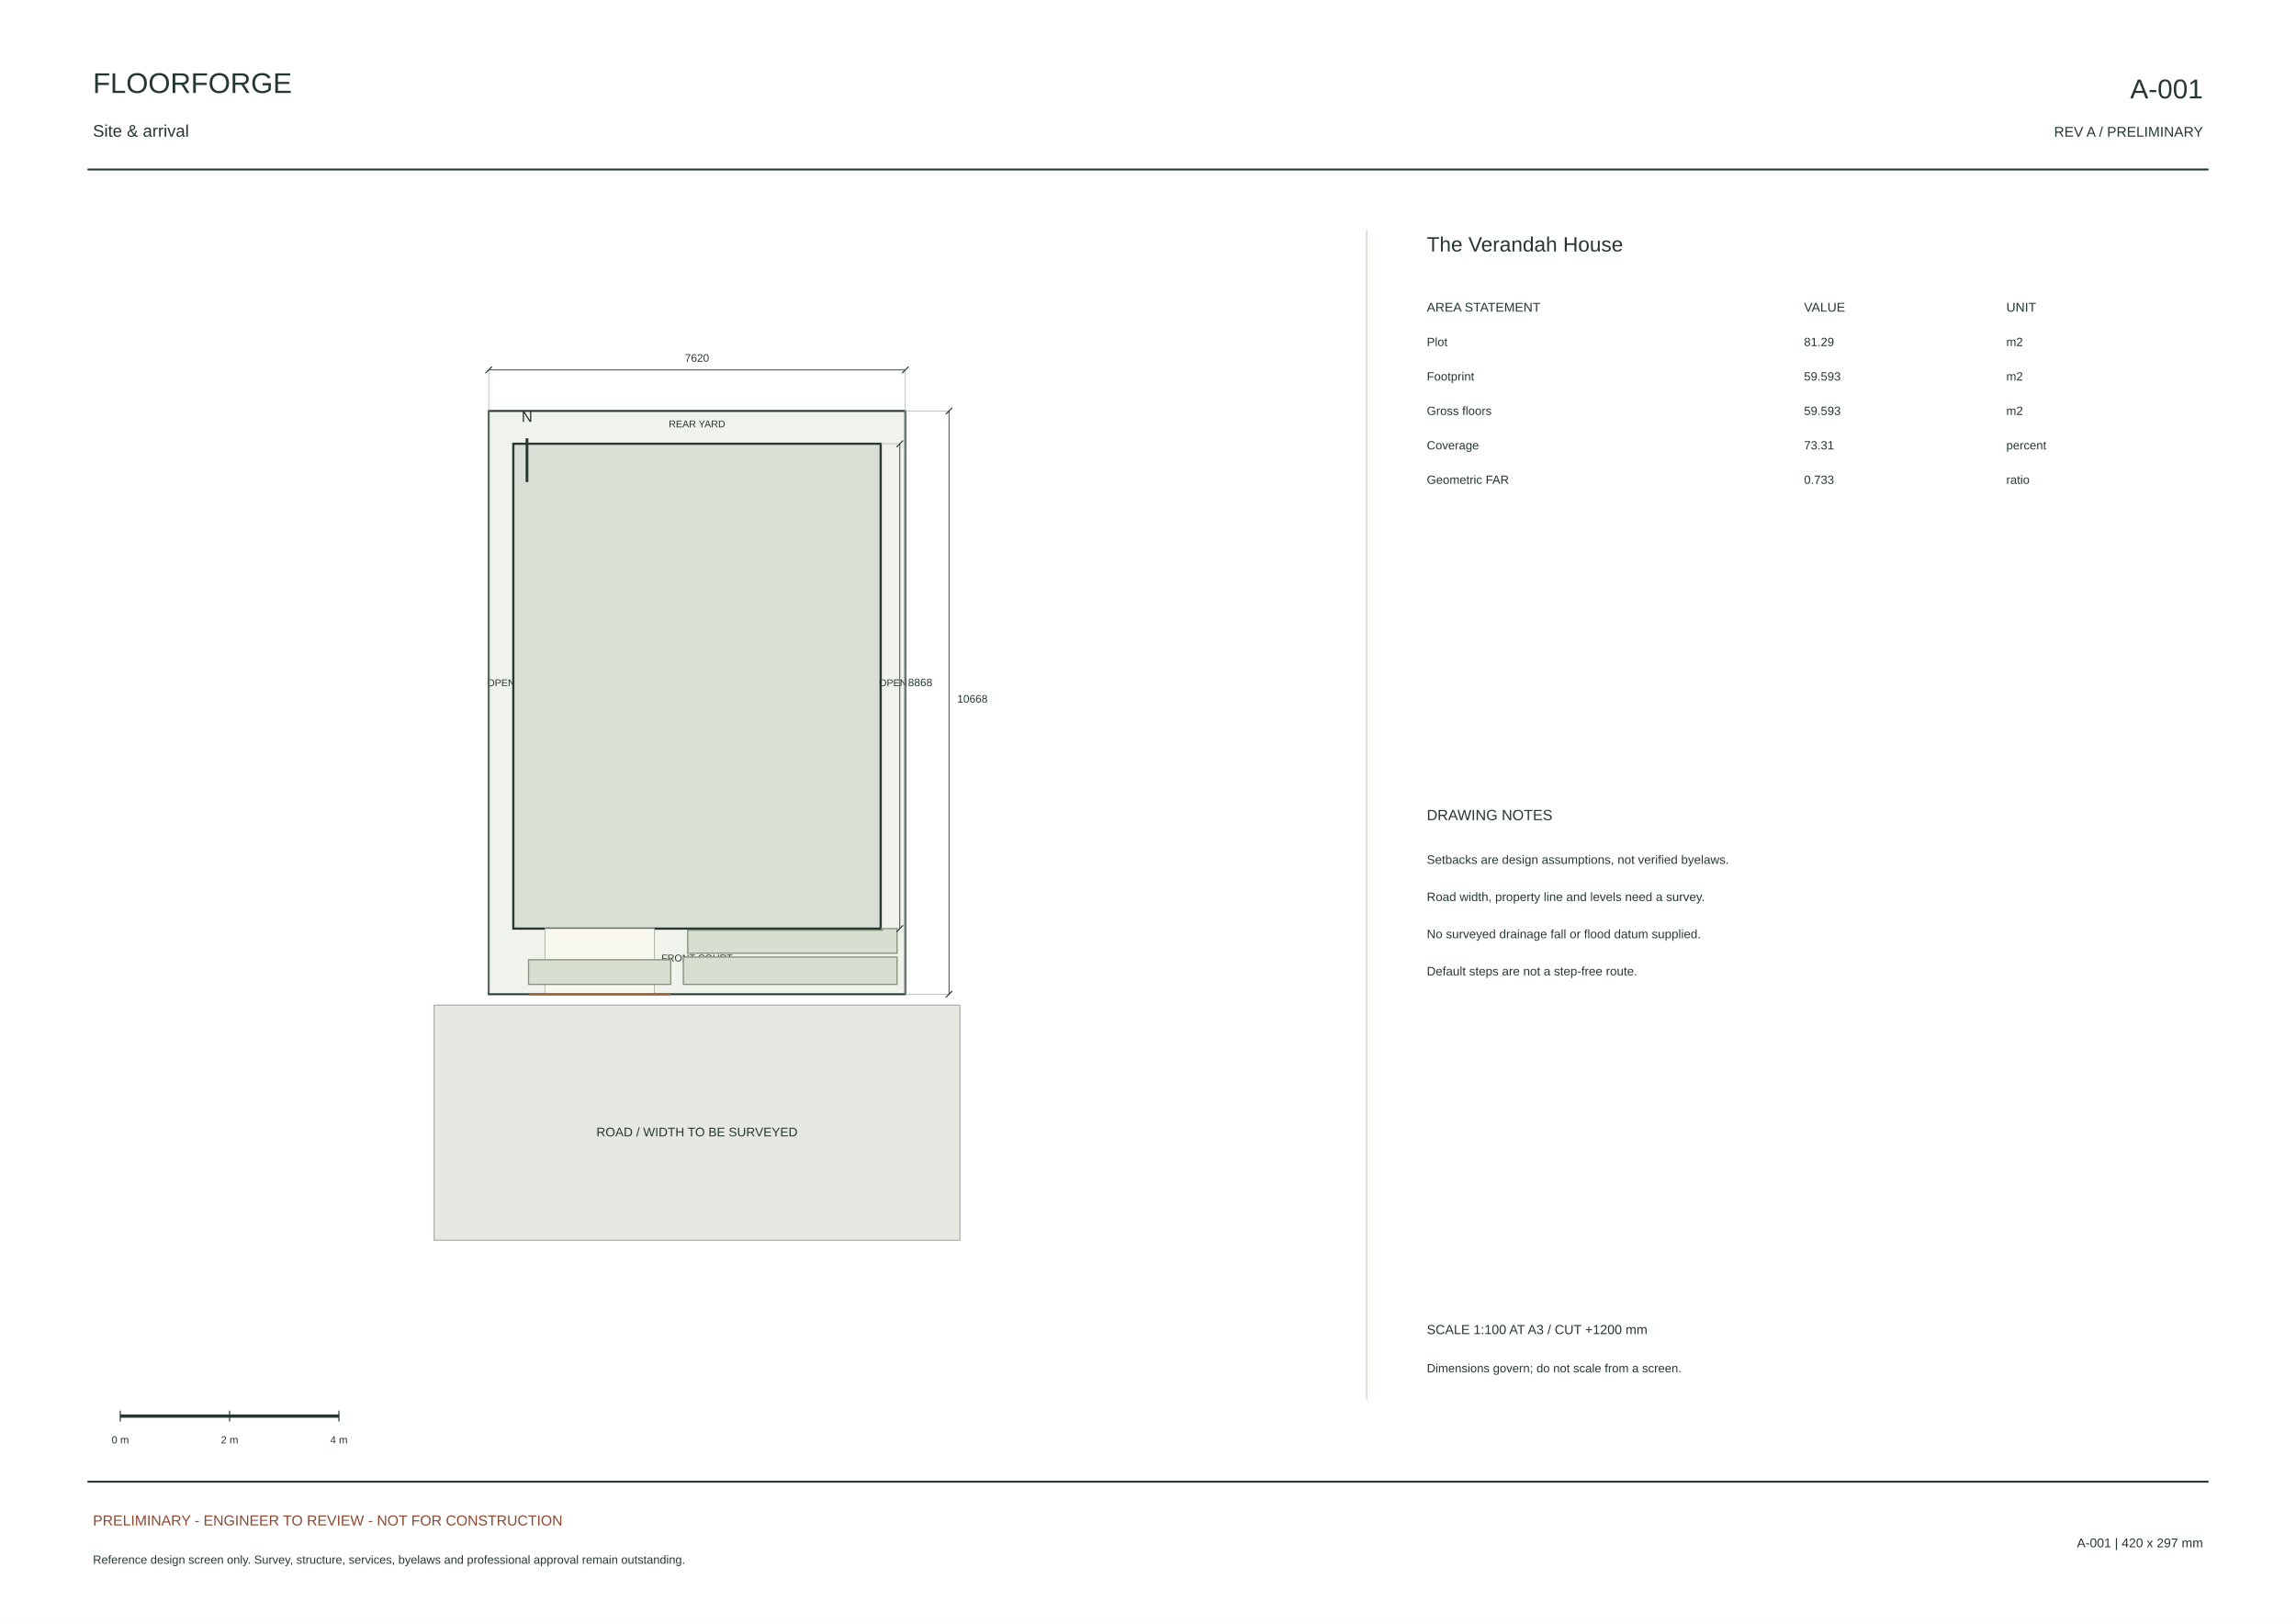
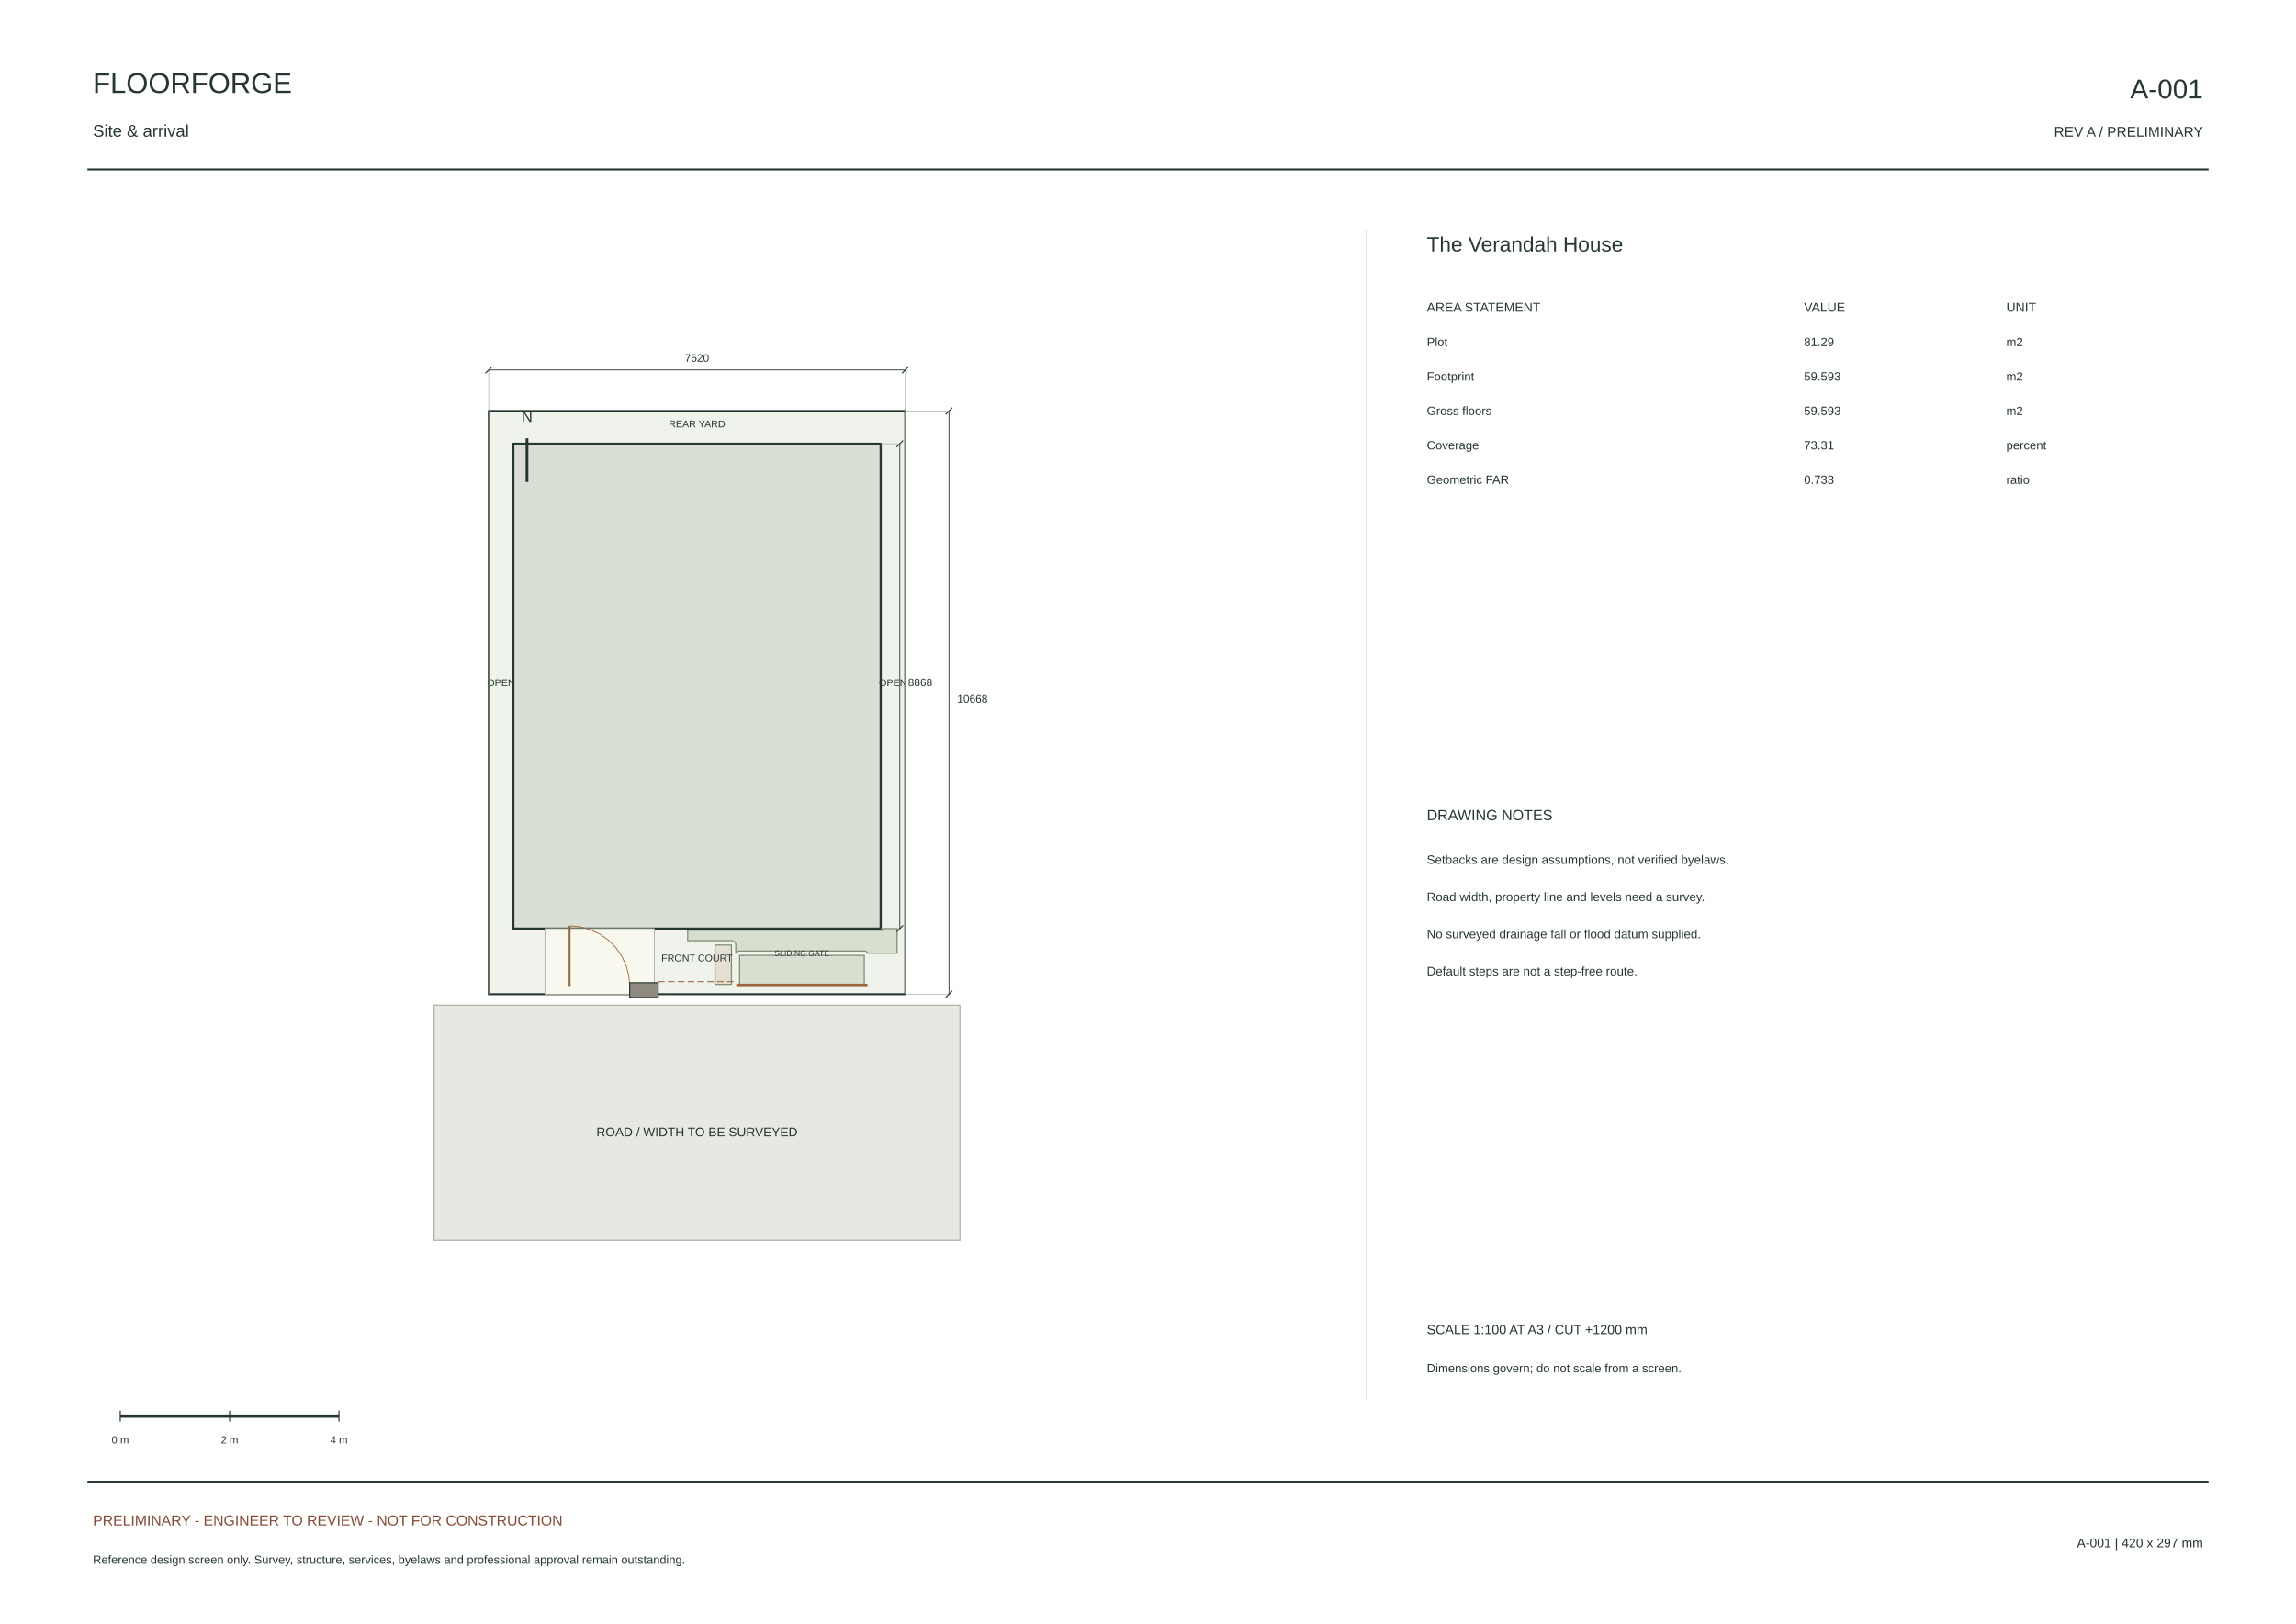
<svg xmlns="http://www.w3.org/2000/svg" width="420mm" height="297mm" viewBox="0 0 420 297">
  <rect width="420" height="297" fill="white" />
  <g font-family="Arial,Helvetica,sans-serif">
    <path d="M 16 31 H 404 M 16 271 H 404" stroke="#25372f" stroke-width=".35" />
    <text x="17" y="17" fill="#25372f" font-size="5.2" text-anchor="start">FLOORFORGE</text>
    <text x="17" y="25" fill="#25372f" font-size="3.1" text-anchor="start">Site &amp; arrival</text>
    <text x="403" y="18" fill="#25372f" font-size="5" text-anchor="end">A-001</text>
    <text x="403" y="25" fill="#25372f" font-size="2.6" text-anchor="end">REV A / PRELIMINARY</text>
    <polygon points="165.6,181.84 165.6,75.16 89.4,75.16 89.4,181.84 165.6,181.84" fill="#f0f3eb" stroke="#25372f" stroke-width="0.35" />
    <polygon points="161.1,169.84 161.1,81.16 93.9,81.16 93.9,169.84" fill="#dadfd6" stroke="#25372f" stroke-width="0.4" />
+     <polygon points="79.4,226.84 175.6,226.84 175.6,183.84 79.4,183.84" fill="#e8e8e2" stroke="#a8afa4" stroke-width="0.2" />
+     <text x="127.5" y="207.84" fill="#25372f" font-size="2.3" text-anchor="middle">ROAD / WIDTH TO BE SURVEYED</text>
+     <polygon points="99.69,181.84 119.69,181.84 119.69,169.84 99.69,169.84" fill="#f9f8ee" stroke="#a8afa4" stroke-width="0.15" />
+     <polygon points="133.8,172.84 133.8,180.04 130.8,180.04 130.8,172.84" fill="#e5e0d3" stroke="#819076" stroke-width="0.22" />
+     <polygon points="158.1,174.74 158.1,180.04 135.3,180.04 135.3,174.74" fill="#d8dfd1" stroke="#819076" stroke-width="0.22" />
+     <polygon points="158.77,174.3 158.72,174.23 158.67,174.17 158.61,174.12 158.54,174.07 158.48,174.03 158.41,174 158.33,173.97 158.26,173.96 158.18,173.94 158.1,173.94 135.3,173.94 135.22,173.94 135.14,173.96 135.07,173.97 134.99,174 134.92,174.03 134.86,174.07 134.79,174.12 134.73,174.17 134.68,174.23 134.63,174.3 134.61,174.34 134.6,174.34 134.6,172.84 134.6,172.76 134.58,172.68 134.57,172.61 134.54,172.53 134.51,172.46 134.47,172.4 134.42,172.33 134.37,172.27 134.31,172.22 134.24,172.17 134.18,172.13 134.11,172.1 134.03,172.07 133.96,172.06 133.88,172.04 133.8,172.04 125.8,172.04 125.8,170.14 161.4,170.14 161.4,169.84 164.1,169.84 164.1,174.34 158.79,174.34" fill="#d8dfd1" stroke="#819076" stroke-width="0.22" />
    <text x="127.5" y="175.84" fill="#25372f" font-size="1.8" text-anchor="middle">FRONT COURT</text>
    <text x="91.65" y="125.5" fill="#25372f" font-size="1.8" text-anchor="middle">OPEN</text>
    <text x="163.35" y="125.5" fill="#25372f" font-size="1.8" text-anchor="middle">OPEN</text>
    <text x="127.5" y="78.16" fill="#25372f" font-size="1.8" text-anchor="middle">REAR YARD</text>
-     <polygon points="79.4,226.84 175.6,226.84 175.6,183.84 79.4,183.84" fill="#e8e8e2" stroke="#a8afa4" stroke-width="0.2" />
-     <text x="127.5" y="207.84" fill="#25372f" font-size="2.3" text-anchor="middle">ROAD / WIDTH TO BE SURVEYED</text>
-     <polygon points="99.69,181.84 119.69,181.84 119.69,169.84 99.69,169.84" fill="#f9f8ee" stroke="#a8afa4" stroke-width="0.15" />
-     <polygon points="122.69,175.54 122.69,180.04 96.69,180.04 96.69,175.54" fill="#d8dfd1" stroke="#819076" stroke-width="0.22" />
-     <polygon points="125,180.04 125,175.04 164.1,175.04 164.1,180.04" fill="#d8dfd1" stroke="#819076" stroke-width="0.22" />
-     <polygon points="125.8,170.14 161.4,170.14 161.4,169.84 164.1,169.84 164.1,174.34 125.8,174.34" fill="#d8dfd1" stroke="#819076" stroke-width="0.22" />
-     <path d="M 96.69 181.84 L 122.69 181.84" fill="none" stroke="#9e653f" stroke-width="0.45" />
+     <path d="M 104.19 180.34 L 104.19 169.34" fill="none" stroke="#9e653f" stroke-width="0.35" />
+     <polyline points="115.19,180.34 115.023,178.43 114.527,176.578 113.716,174.84 112.617,173.269 111.261,171.913 109.69,170.814 107.952,170.003 106.1,169.507 104.19,169.34" fill="none" stroke="#9e653f" stroke-width="0.15" />
+     <path d="M 134.7 180.14 L 158.7 180.14" fill="none" stroke="#9e653f" stroke-width="0.45" />
+     <path d="M 120.39 179.54 L 134.7 179.54" fill="none" stroke="#9e653f" stroke-width="0.18" stroke-dasharray="1.2 .6" />
+     <text x="146.7" y="174.84" fill="#25372f" font-size="1.45" text-anchor="middle">SLIDING GATE</text>
+     <polygon points="115.19,182.44 120.39,182.44 120.39,179.74 115.19,179.74" fill="#8f8a80" stroke="#25372f" stroke-width="0.2" />
    <path d="M 89.4 181.84 L 89.4 67.66" fill="none" stroke="#a8afa4" stroke-width="0.12" />
    <path d="M 165.6 181.84 L 165.6 67.66" fill="none" stroke="#a8afa4" stroke-width="0.12" />
    <path d="M 89.4 67.66 L 165.6 67.66" fill="none" stroke="#25372f" stroke-width="0.15" />
    <path d="M 88.8 68.26 L 90 67.06" fill="none" stroke="#25372f" stroke-width="0.2" />
    <path d="M 165 68.26 L 166.2 67.06" fill="none" stroke="#25372f" stroke-width="0.2" />
    <text x="127.5" y="66.16" fill="#25372f" font-size="2.0" text-anchor="middle">7620</text>
    <path d="M 165.6 181.84 L 173.6 181.84" fill="none" stroke="#a8afa4" stroke-width="0.12" />
    <path d="M 165.6 75.16 L 173.6 75.16" fill="none" stroke="#a8afa4" stroke-width="0.12" />
    <path d="M 173.6 181.84 L 173.6 75.16" fill="none" stroke="#25372f" stroke-width="0.15" />
    <path d="M 173 182.44 L 174.2 181.24" fill="none" stroke="#25372f" stroke-width="0.2" />
    <path d="M 173 75.76 L 174.2 74.56" fill="none" stroke="#25372f" stroke-width="0.2" />
    <text x="175.1" y="128.5" fill="#25372f" font-size="2.0" text-anchor="start">10668</text>
    <path d="M 161.1 169.84 L 164.6 169.84" fill="none" stroke="#a8afa4" stroke-width="0.12" />
    <path d="M 161.1 81.16 L 164.6 81.16" fill="none" stroke="#a8afa4" stroke-width="0.12" />
    <path d="M 164.6 169.84 L 164.6 81.16" fill="none" stroke="#25372f" stroke-width="0.15" />
    <path d="M 164 170.44 L 165.2 169.24" fill="none" stroke="#25372f" stroke-width="0.2" />
    <path d="M 164 81.76 L 165.2 80.56" fill="none" stroke="#25372f" stroke-width="0.2" />
    <text x="166.1" y="125.5" fill="#25372f" font-size="2.0" text-anchor="start">8868</text>
    <path d="M 96.4 88.16 L 96.4 80.16" fill="none" stroke="#25372f" stroke-width="0.5" />
    <text x="96.4" y="77.16" fill="#25372f" font-size="2.8" text-anchor="middle">N</text>
    <path d="M 250 42 V 256" stroke="#c9d0c7" stroke-width=".2" />
    <text x="261" y="46" fill="#25372f" font-size="3.8" text-anchor="start">The Verandah House</text>
    <text x="261" y="57" fill="#25372f" font-size="2.35" text-anchor="start">AREA STATEMENT</text>
    <text x="330" y="57" fill="#25372f" font-size="2.35" text-anchor="start">VALUE</text>
    <text x="367" y="57" fill="#25372f" font-size="2.35" text-anchor="start">UNIT</text>
    <text x="261" y="63.3" fill="#25372f" font-size="2.2" text-anchor="start">Plot</text>
    <text x="330" y="63.3" fill="#25372f" font-size="2.2" text-anchor="start">81.29</text>
    <text x="367" y="63.3" fill="#25372f" font-size="2.2" text-anchor="start">m2</text>
    <text x="261" y="69.6" fill="#25372f" font-size="2.2" text-anchor="start">Footprint</text>
    <text x="330" y="69.6" fill="#25372f" font-size="2.2" text-anchor="start">59.593</text>
    <text x="367" y="69.6" fill="#25372f" font-size="2.2" text-anchor="start">m2</text>
    <text x="261" y="75.9" fill="#25372f" font-size="2.2" text-anchor="start">Gross floors</text>
    <text x="330" y="75.9" fill="#25372f" font-size="2.2" text-anchor="start">59.593</text>
    <text x="367" y="75.9" fill="#25372f" font-size="2.2" text-anchor="start">m2</text>
    <text x="261" y="82.2" fill="#25372f" font-size="2.2" text-anchor="start">Coverage</text>
    <text x="330" y="82.2" fill="#25372f" font-size="2.2" text-anchor="start">73.31</text>
    <text x="367" y="82.2" fill="#25372f" font-size="2.2" text-anchor="start">percent</text>
    <text x="261" y="88.5" fill="#25372f" font-size="2.2" text-anchor="start">Geometric FAR</text>
    <text x="330" y="88.5" fill="#25372f" font-size="2.2" text-anchor="start">0.733</text>
    <text x="367" y="88.5" fill="#25372f" font-size="2.2" text-anchor="start">ratio</text>
    <text x="261" y="150" fill="#25372f" font-size="2.7" text-anchor="start">DRAWING NOTES</text>
    <text x="261" y="158" fill="#25372f" font-size="2.25" text-anchor="start">Setbacks are design assumptions, not verified byelaws.</text>
    <text x="261" y="164.8" fill="#25372f" font-size="2.25" text-anchor="start">Road width, property line and levels need a survey.</text>
    <text x="261" y="171.6" fill="#25372f" font-size="2.25" text-anchor="start">No surveyed drainage fall or flood datum supplied.</text>
    <text x="261" y="178.4" fill="#25372f" font-size="2.25" text-anchor="start">Default steps are not a step-free route.</text>
    <text x="261" y="244" fill="#25372f" font-size="2.4" text-anchor="start">SCALE 1:100 AT A3 / CUT +1200 mm</text>
    <text x="261" y="251" fill="#25372f" font-size="2.2" text-anchor="start">Dimensions govern; do not scale from a screen.</text>
    <path d="M 22 259 H 62.0" stroke="#25372f" stroke-width=".6" />
    <path d="M 22.0 258 V 260" stroke="#25372f" stroke-width=".2" />
    <text x="22" y="264" fill="#25372f" font-size="1.9" text-anchor="middle">0 m</text>
    <path d="M 42.0 258 V 260" stroke="#25372f" stroke-width=".2" />
    <text x="42" y="264" fill="#25372f" font-size="1.9" text-anchor="middle">2 m</text>
    <path d="M 62.0 258 V 260" stroke="#25372f" stroke-width=".2" />
    <text x="62" y="264" fill="#25372f" font-size="1.9" text-anchor="middle">4 m</text>
    <text x="17" y="279" fill="#8a4933" font-size="2.65" text-anchor="start">PRELIMINARY - ENGINEER TO REVIEW - NOT FOR CONSTRUCTION</text>
    <text x="17" y="286" fill="#25372f" font-size="2.15" text-anchor="start">Reference design screen only. Survey, structure, services, byelaws and professional approval remain outstanding.</text>
    <text x="403" y="283" fill="#25372f" font-size="2.35" text-anchor="end">A-001  |  420 x 297 mm</text>
  </g>
</svg>
